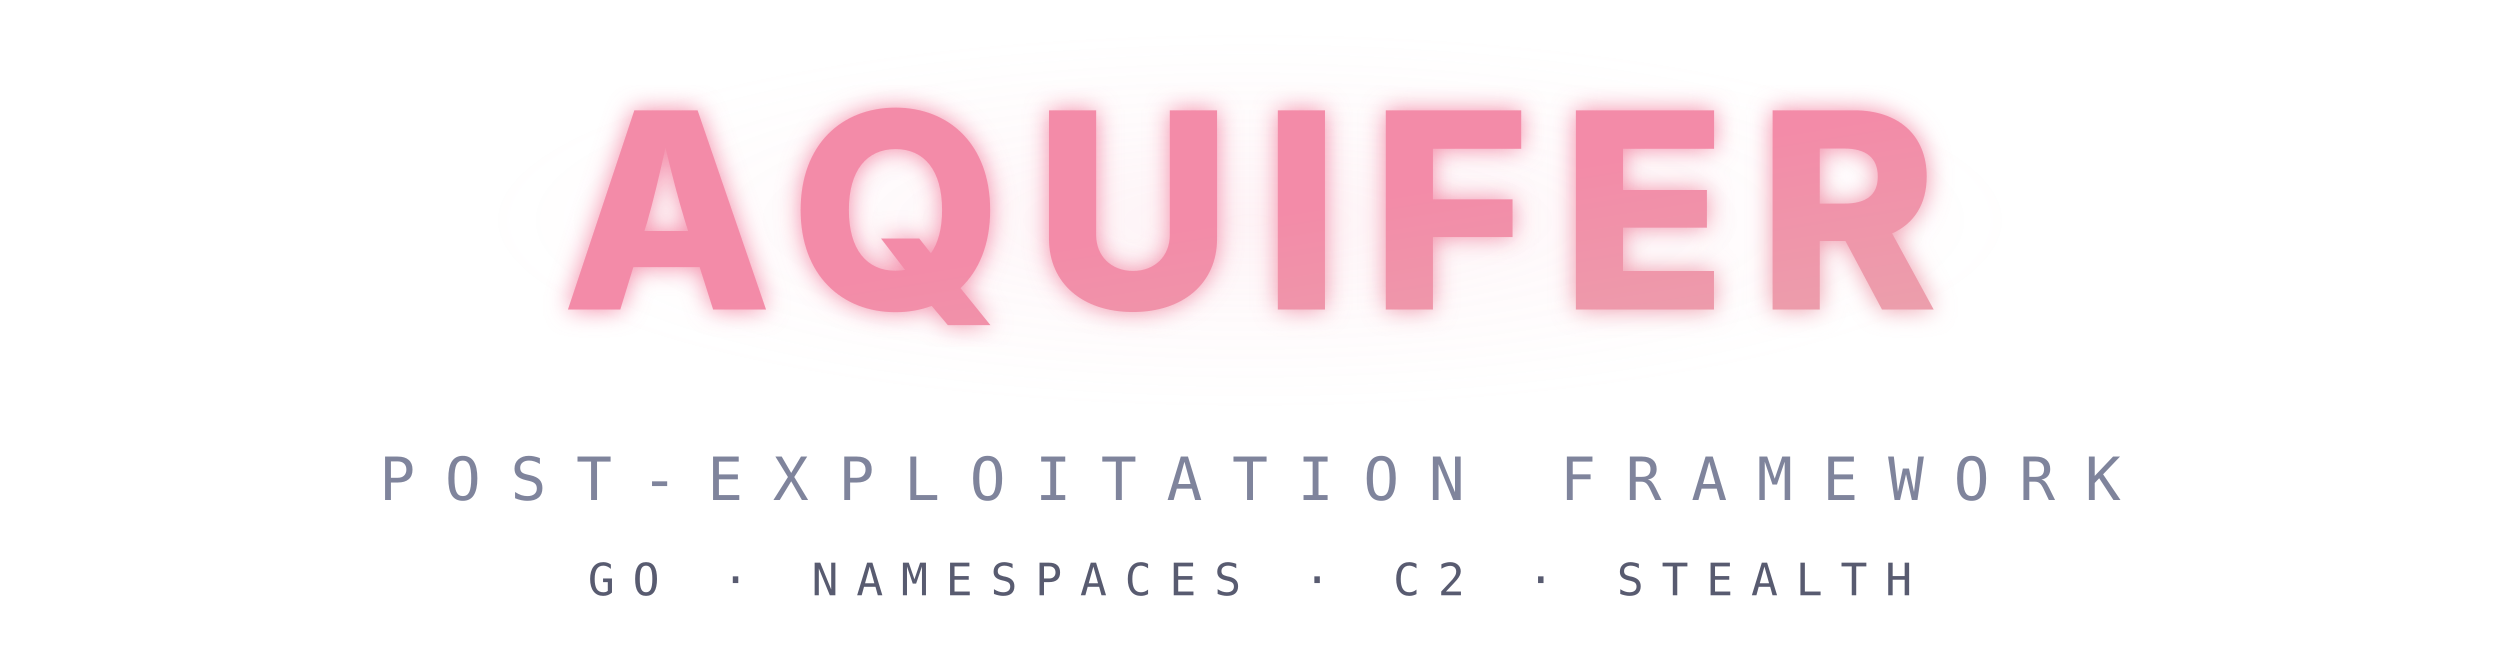
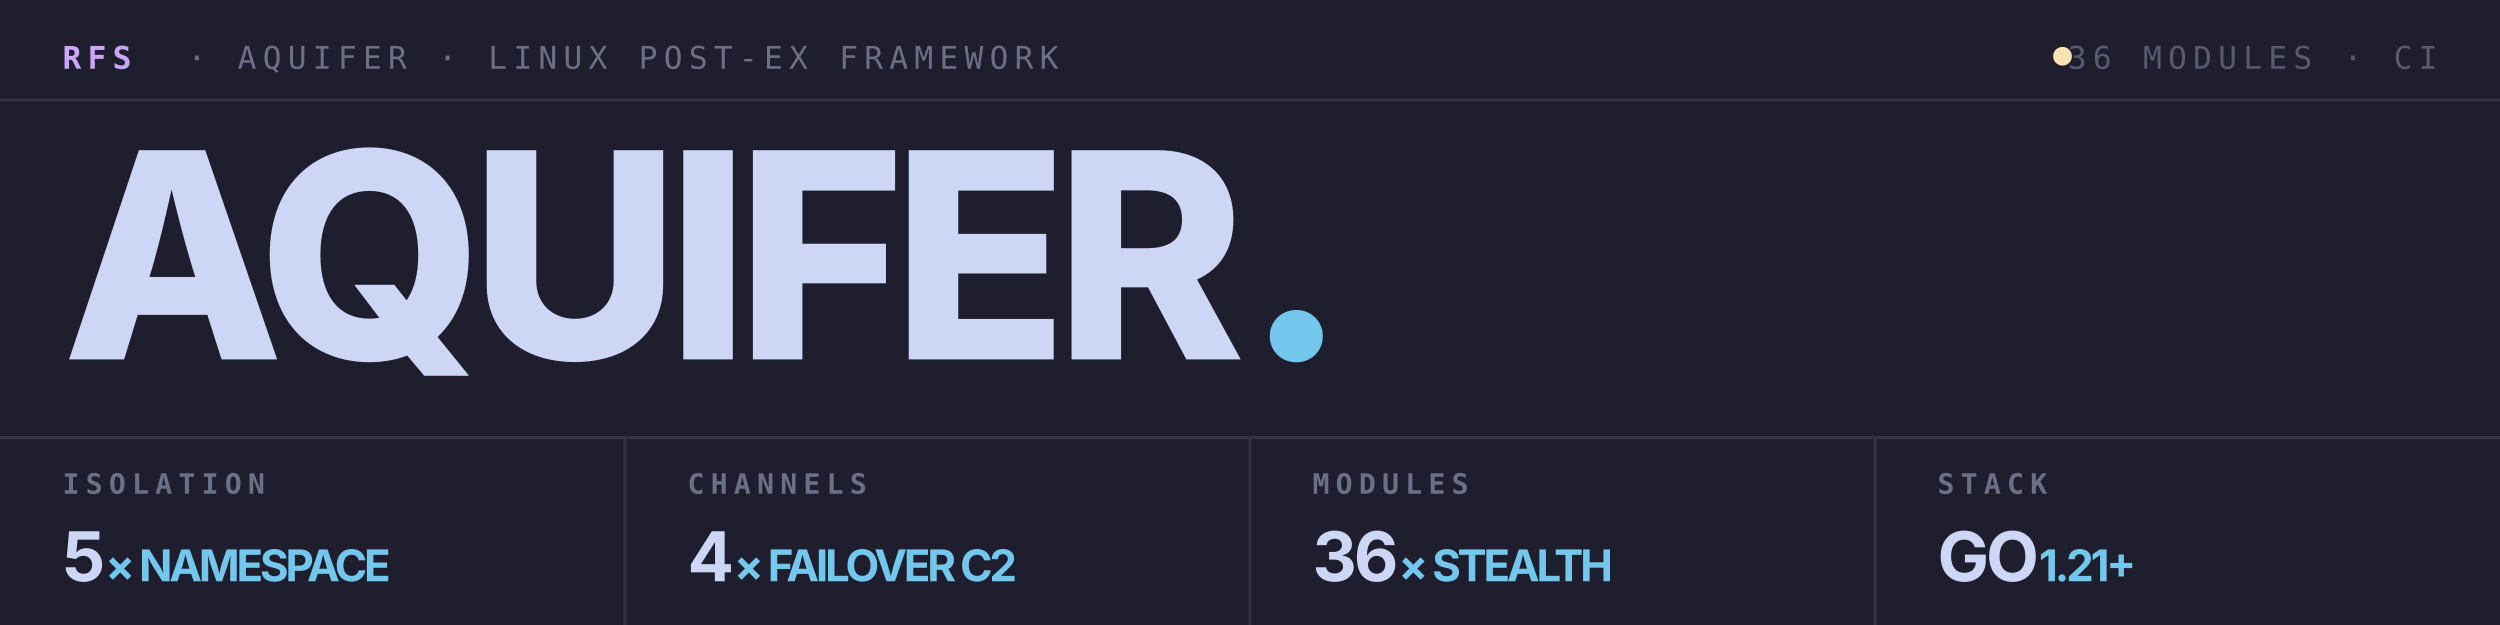
- <svg xmlns="http://www.w3.org/2000/svg" viewBox="0 0 420 110" fill="none">
-   <defs>
-     <linearGradient id="grad" x1="0%" y1="0%" x2="100%" y2="100%">
-       <stop offset="0%" stop-color="#f38ba8" />
-       <stop offset="50%" stop-color="#f38ba8" />
-       <stop offset="100%" stop-color="#eba0ac" />
-     </linearGradient>
-     <radialGradient id="glow" cx="50%" cy="40%" r="40%">
-       <stop offset="0%" stop-color="#f38ba8" stop-opacity="0.1" />
-       <stop offset="50%" stop-color="#f38ba8" stop-opacity="0.04" />
-       <stop offset="100%" stop-color="#eba0ac" stop-opacity="0" />
-     </radialGradient>
-     <filter id="textglow">
-       <feGaussianBlur in="SourceGraphic" stdDeviation="2" result="blur" />
-       <feComposite in="SourceGraphic" in2="blur" operator="over" />
-     </filter>
-   </defs>
-   <ellipse cx="210" cy="45" rx="160" ry="40" fill="url(#glow)" />
-   <text x="210" y="52" text-anchor="middle" font-family="'Inter', 'SF Pro Display', 'Segoe UI', 'Helvetica Neue', Arial, sans-serif" font-size="46" font-weight="800" fill="url(#grad)" letter-spacing="5" filter="url(#textglow)">AQUIFER</text>
-   <line x1="115" y1="68" x2="305" y2="68" stroke="url(#grad)" stroke-width="0.6" opacity="0.2" />
-   <text x="210" y="84" text-anchor="middle" font-family="'JetBrains Mono', 'SF Mono', 'Fira Code', 'Cascadia Code', monospace" font-size="10" font-weight="400" fill="#7f849c" letter-spacing="5">POST-EXPLOITATION FRAMEWORK</text>
-   <text x="210" y="100" text-anchor="middle" font-family="'JetBrains Mono', 'SF Mono', 'Fira Code', monospace" font-size="7.5" font-weight="400" fill="#585b70" letter-spacing="3">GO  ·  NAMESPACES  ·  C2  ·  STEALTH</text>
+ <svg xmlns="http://www.w3.org/2000/svg" viewBox="0 0 800 200" fill="none">
+   <rect x="0" y="0" width="800" height="200" fill="#1e1e2e" />
+   <line x1="0" y1="32" x2="800" y2="32" stroke="#313244" stroke-width="1" />
+   <text x="20" y="22" font-family="'JetBrains Mono', 'SF Mono', 'Fira Code', 'Cascadia Code', monospace" font-size="10" font-weight="700" fill="#cba6f7" letter-spacing="2">RFS</text>
+   <text x="60" y="22" font-family="'JetBrains Mono', 'SF Mono', 'Fira Code', 'Cascadia Code', monospace" font-size="10" font-weight="500" fill="#6c7086" letter-spacing="2">·  AQUIFER  ·  LINUX POST-EX FRAMEWORK</text>
+   <circle cx="660" cy="18" r="3" fill="#f9e2af" />
+   <text x="780" y="22" text-anchor="end" font-family="'JetBrains Mono', 'SF Mono', 'Fira Code', 'Cascadia Code', monospace" font-size="10" font-weight="500" fill="#585b70" letter-spacing="2">36 MODULES · CI</text>
+   <text x="20" y="115" font-family="'Inter', 'SF Pro Display', 'Segoe UI', 'Helvetica Neue', Arial, sans-serif" font-size="92" font-weight="800" fill="#cdd6f4" letter-spacing="-4">AQUIFER<tspan fill="#74c7ec">.</tspan>
+   </text>
+   <line x1="0" y1="140" x2="800" y2="140" stroke="#313244" stroke-width="1" />
+   <line x1="200" y1="140" x2="200" y2="200" stroke="#313244" stroke-width="1" />
+   <line x1="400" y1="140" x2="400" y2="200" stroke="#313244" stroke-width="1" />
+   <line x1="600" y1="140" x2="600" y2="200" stroke="#313244" stroke-width="1" />
+   <text x="20" y="158" font-family="'JetBrains Mono', 'SF Mono', 'Fira Code', 'Cascadia Code', monospace" font-size="9" font-weight="600" fill="#6c7086" letter-spacing="2">ISOLATION</text>
+   <text x="20" y="186" font-family="'Inter', 'SF Pro Display', 'Segoe UI', 'Helvetica Neue', Arial, sans-serif" font-size="22" font-weight="700" fill="#cdd6f4" letter-spacing="-1">5<tspan fill="#74c7ec" font-size="14"> × NAMESPACE</tspan>
+   </text>
+   <text x="220" y="158" font-family="'JetBrains Mono', 'SF Mono', 'Fira Code', 'Cascadia Code', monospace" font-size="9" font-weight="600" fill="#6c7086" letter-spacing="2">CHANNELS</text>
+   <text x="220" y="186" font-family="'Inter', 'SF Pro Display', 'Segoe UI', 'Helvetica Neue', Arial, sans-serif" font-size="22" font-weight="700" fill="#cdd6f4" letter-spacing="-1">4<tspan fill="#74c7ec" font-size="14"> × FAILOVER C2</tspan>
+   </text>
+   <text x="420" y="158" font-family="'JetBrains Mono', 'SF Mono', 'Fira Code', 'Cascadia Code', monospace" font-size="9" font-weight="600" fill="#6c7086" letter-spacing="2">MODULES</text>
+   <text x="420" y="186" font-family="'Inter', 'SF Pro Display', 'Segoe UI', 'Helvetica Neue', Arial, sans-serif" font-size="22" font-weight="700" fill="#cdd6f4" letter-spacing="-1">36<tspan fill="#74c7ec" font-size="14"> × STEALTH</tspan>
+   </text>
+   <text x="620" y="158" font-family="'JetBrains Mono', 'SF Mono', 'Fira Code', 'Cascadia Code', monospace" font-size="9" font-weight="600" fill="#6c7086" letter-spacing="2">STACK</text>
+   <text x="620" y="186" font-family="'Inter', 'SF Pro Display', 'Segoe UI', 'Helvetica Neue', Arial, sans-serif" font-size="22" font-weight="700" fill="#cdd6f4" letter-spacing="-1">GO<tspan fill="#74c7ec" font-size="14"> 1.21+</tspan>
+   </text>
</svg>
